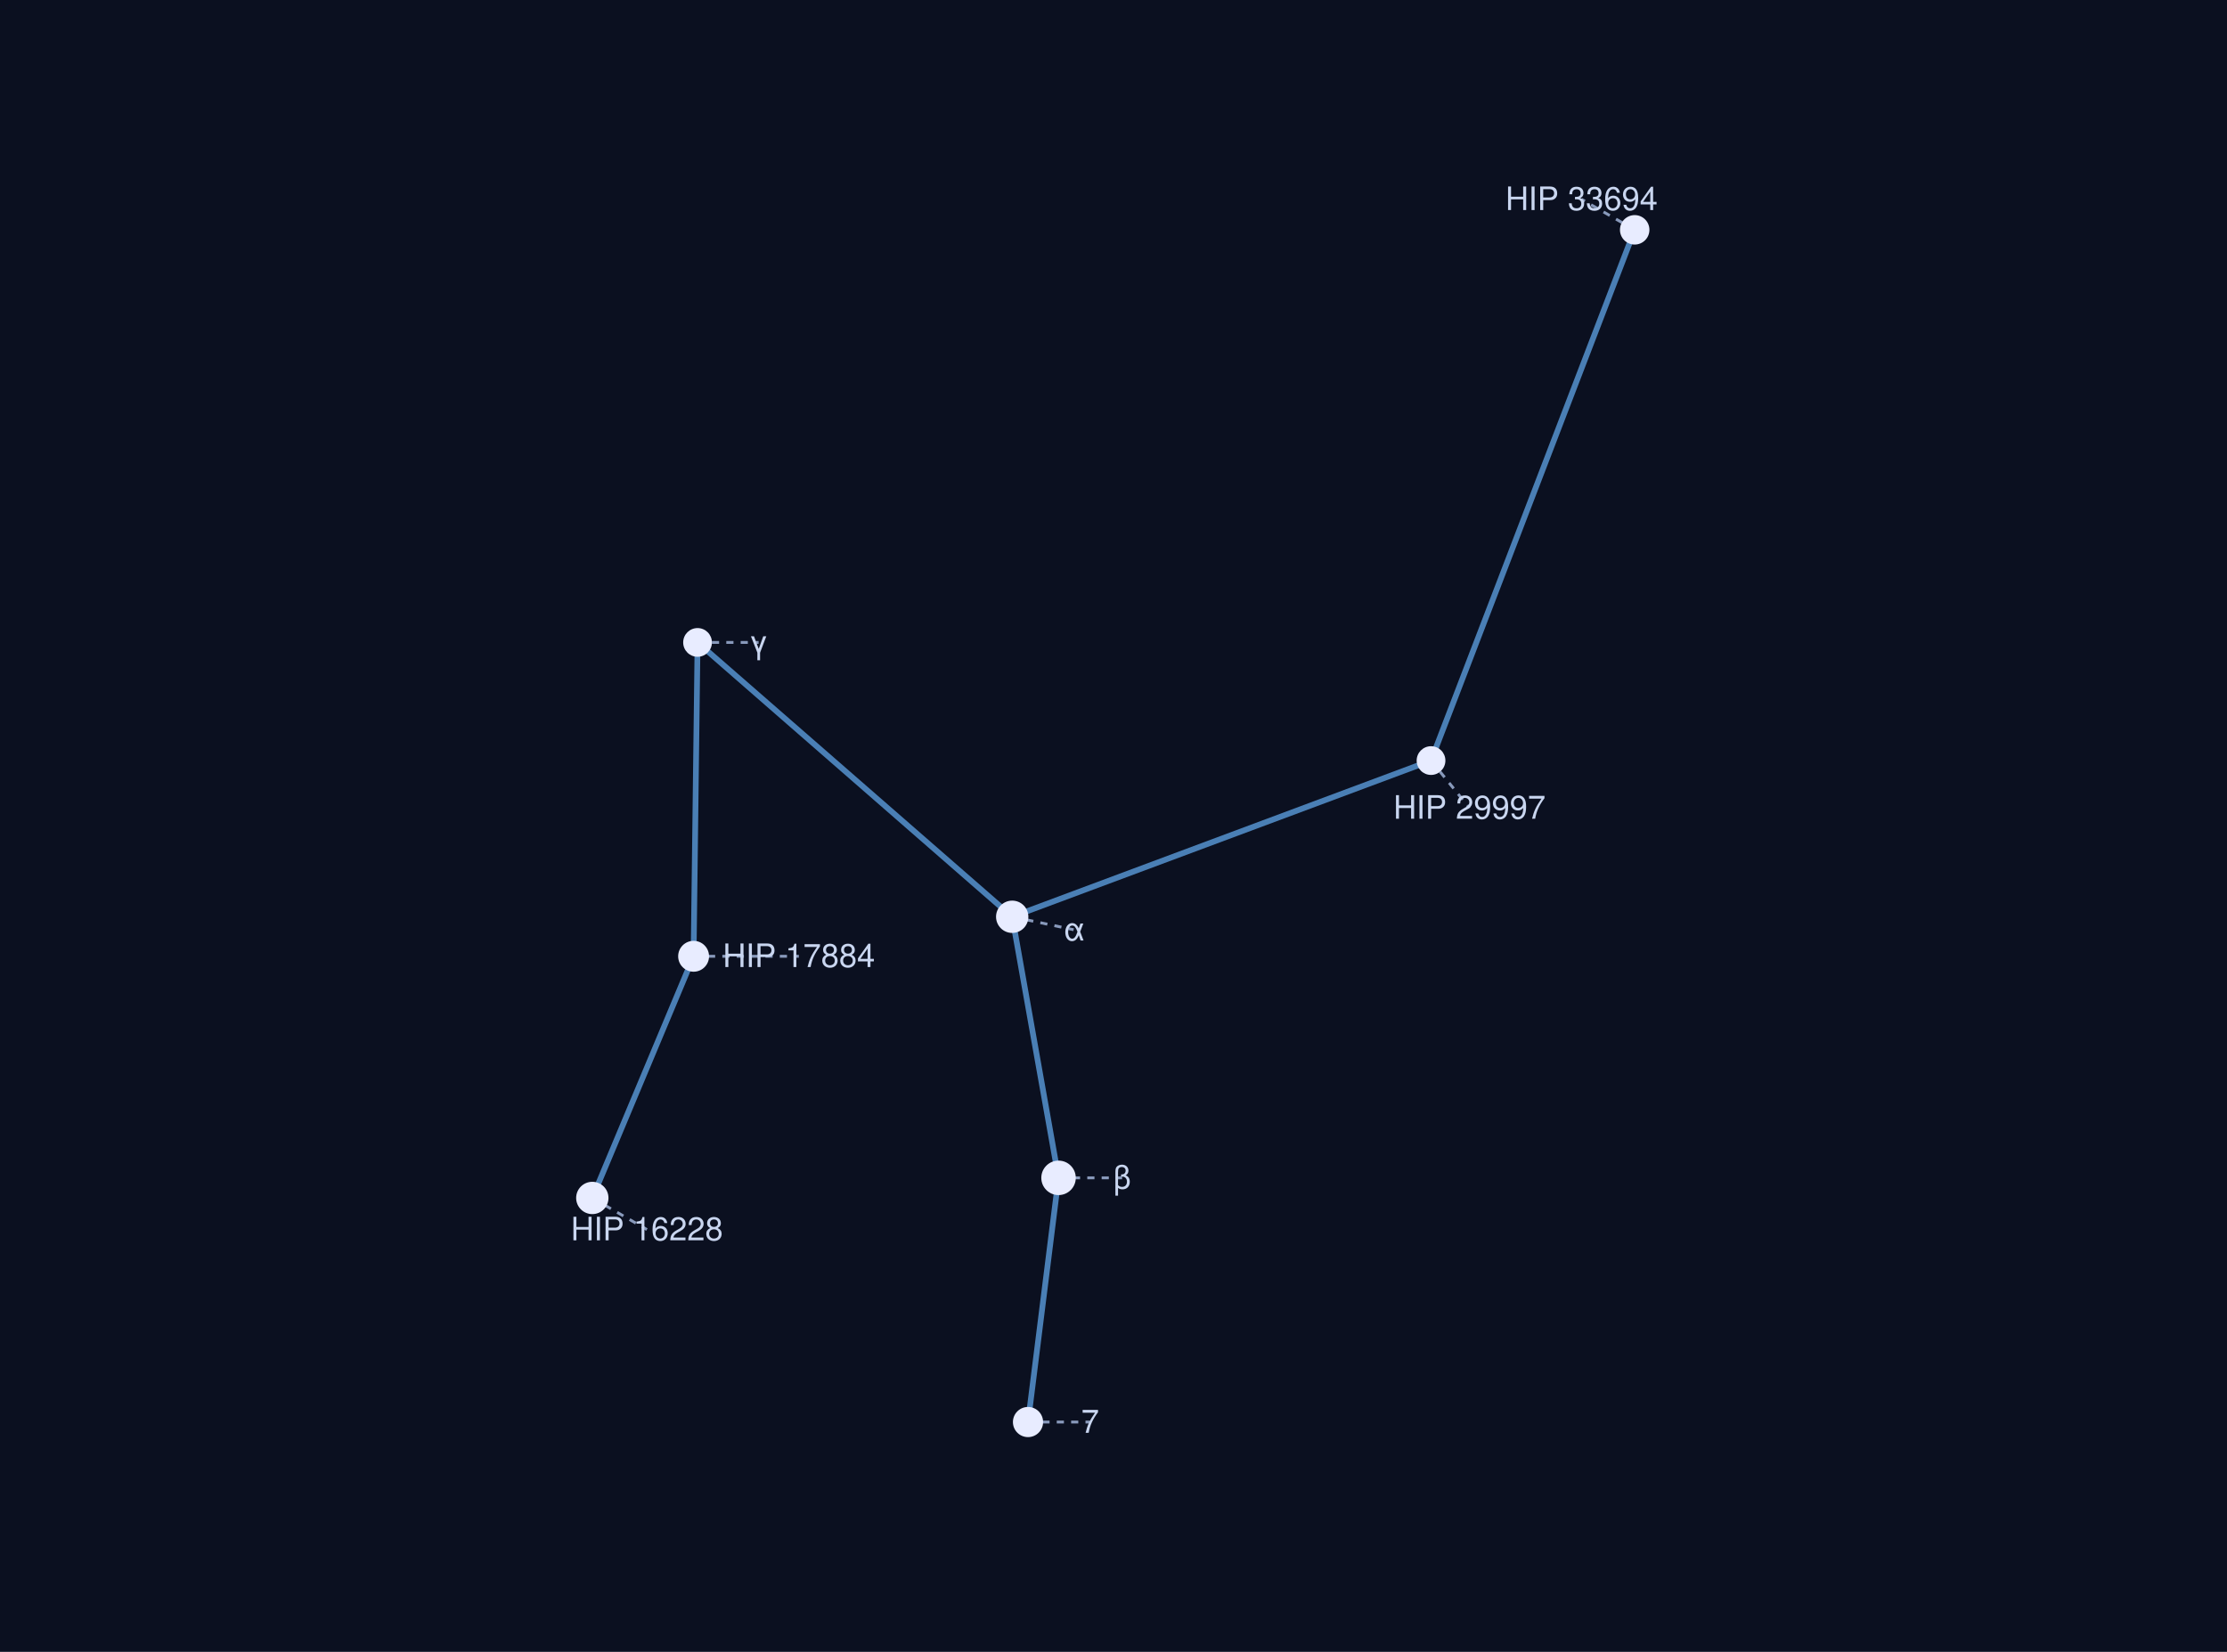
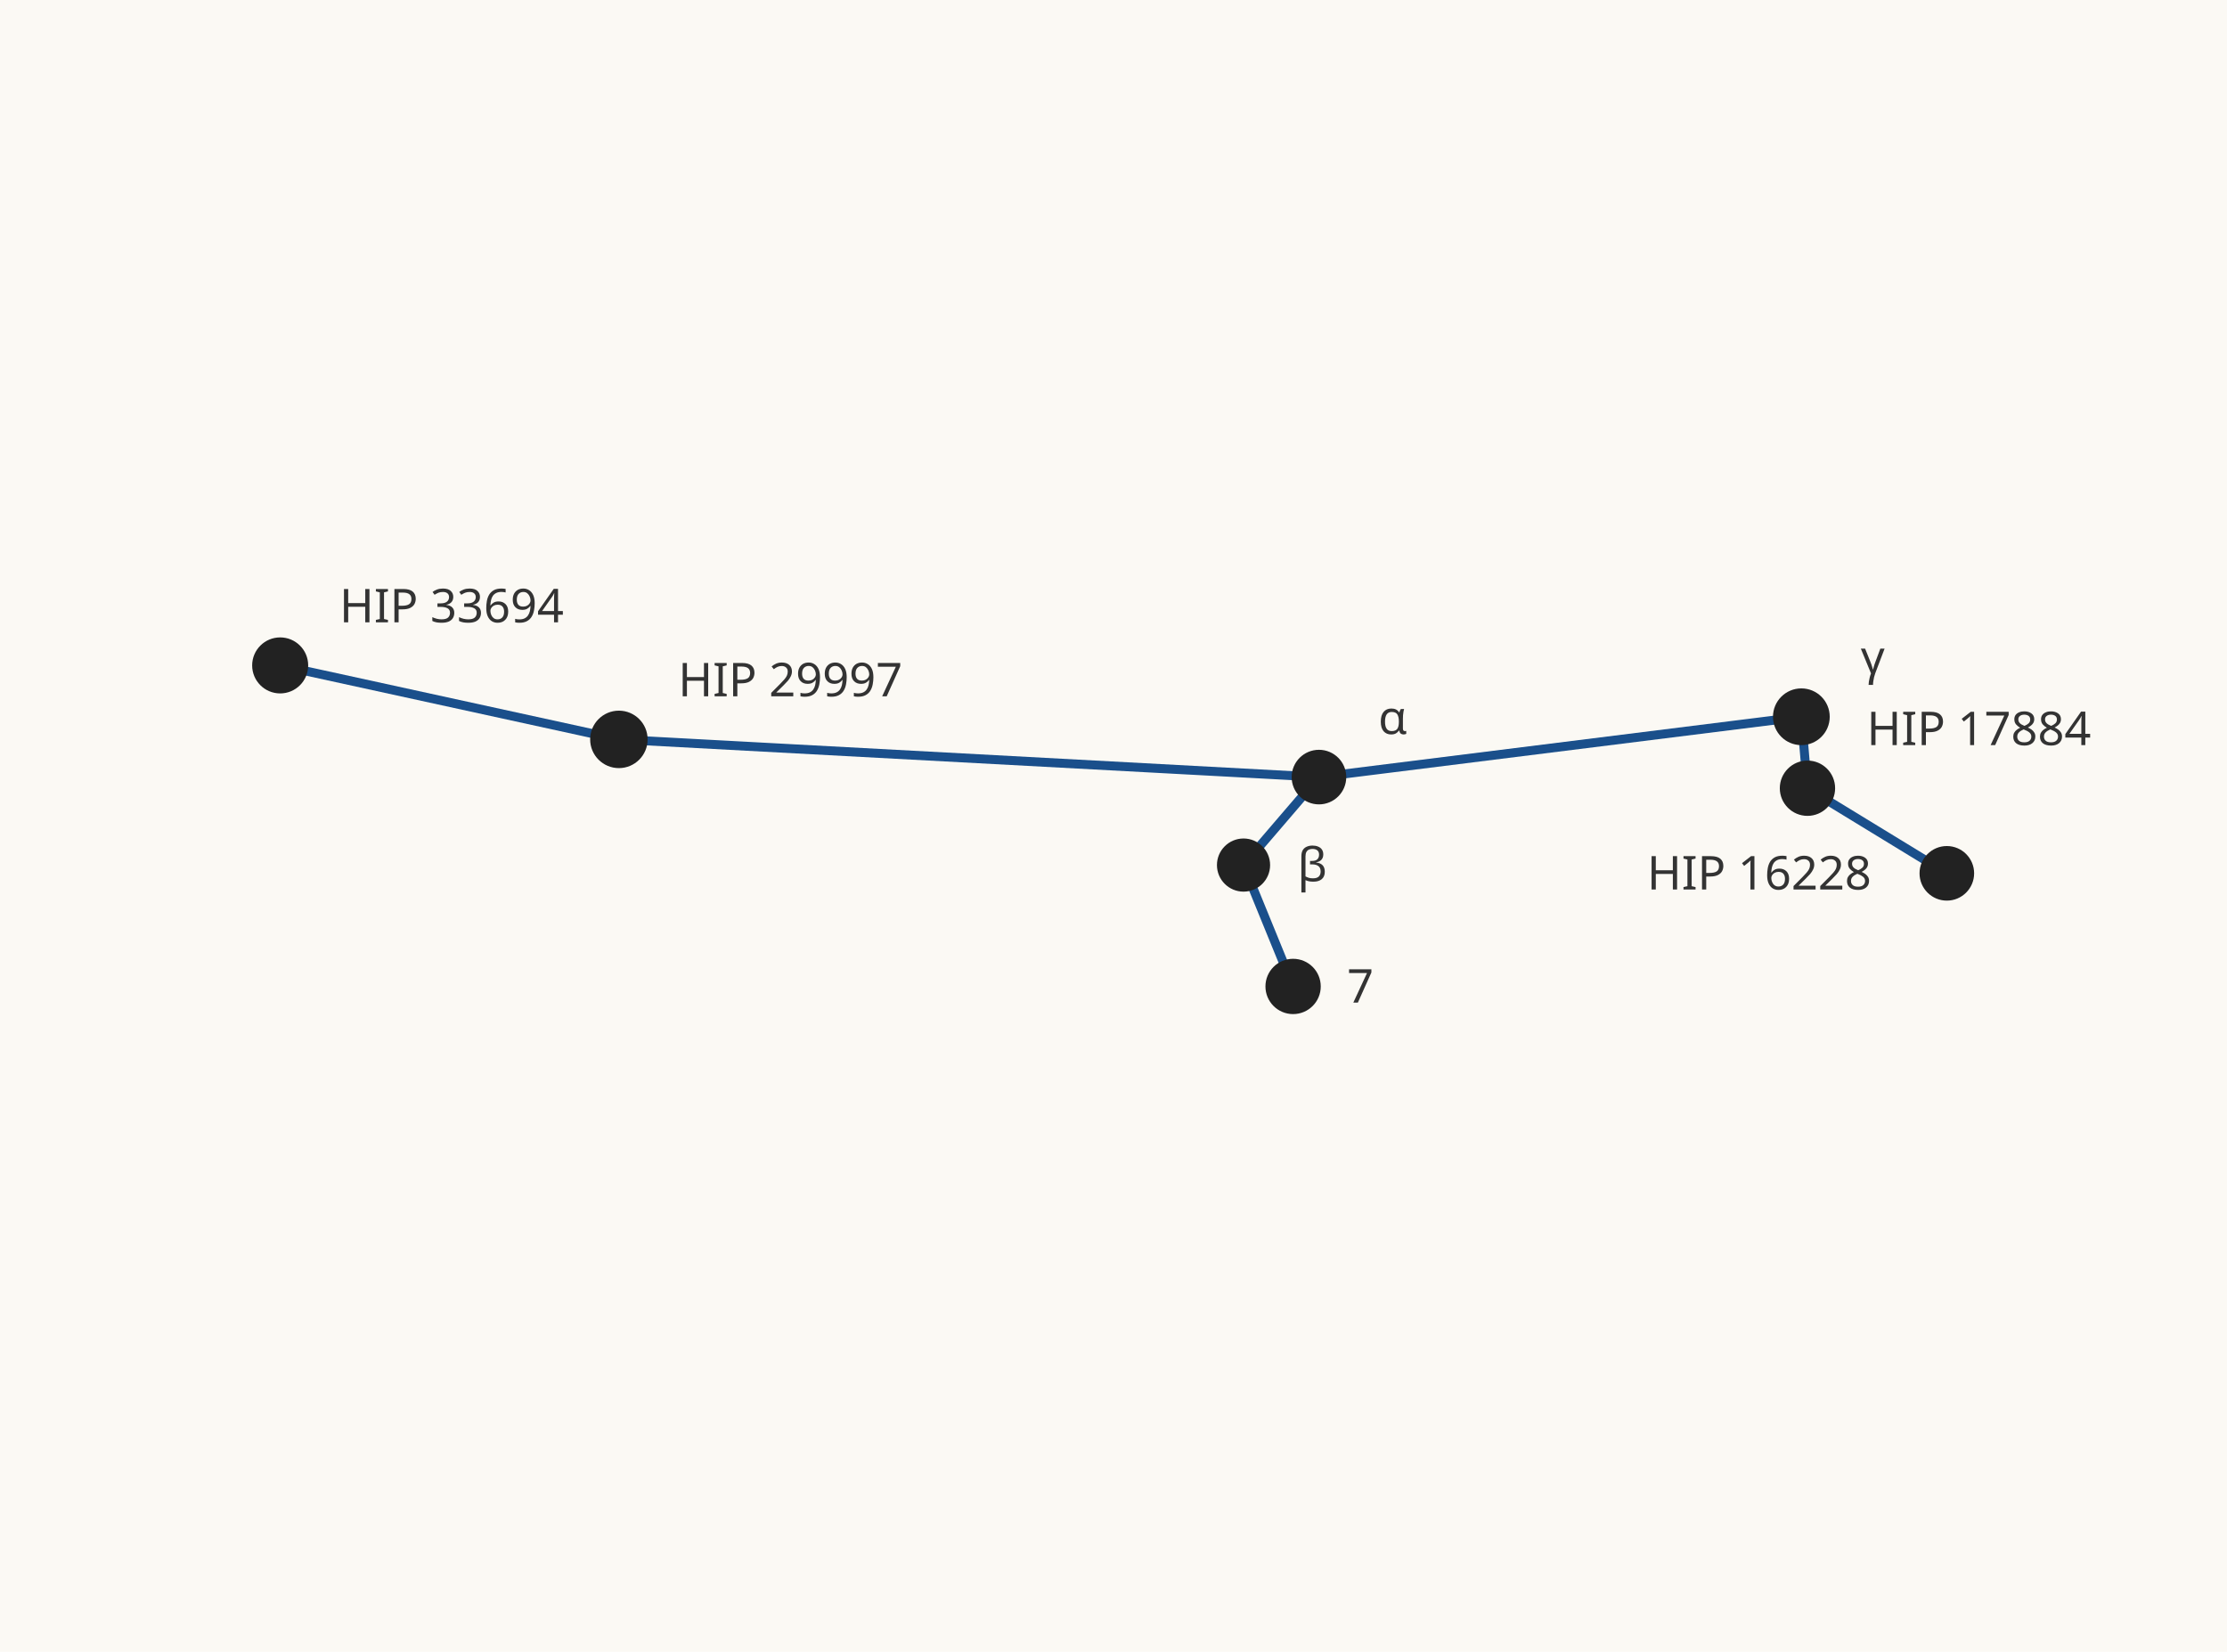
- <svg xmlns="http://www.w3.org/2000/svg" viewBox="0 0 620 460" width="620" height="460">
-   <rect width="620" height="460" fill="#0b1020" />
-   <line x1="455.1" y1="64.0" x2="398.4" y2="211.8" stroke="#4a7fb5" stroke-width="1.6" />
-   <line x1="398.4" y1="211.8" x2="281.8" y2="255.3" stroke="#4a7fb5" stroke-width="1.6" />
-   <line x1="281.8" y1="255.3" x2="294.7" y2="328.0" stroke="#4a7fb5" stroke-width="1.6" />
-   <line x1="294.7" y1="328.0" x2="286.2" y2="396.0" stroke="#4a7fb5" stroke-width="1.6" />
-   <line x1="281.8" y1="255.3" x2="194.2" y2="178.9" stroke="#4a7fb5" stroke-width="1.6" />
-   <line x1="194.2" y1="178.9" x2="193.1" y2="266.3" stroke="#4a7fb5" stroke-width="1.6" />
-   <line x1="193.1" y1="266.3" x2="164.9" y2="333.6" stroke="#4a7fb5" stroke-width="1.6" />
-   <line x1="164.9" y1="333.6" x2="180.1" y2="342.4" stroke="#8899bb" stroke-width="0.8" stroke-dasharray="2,2" />
-   <line x1="193.1" y1="266.3" x2="222.4" y2="266.3" stroke="#8899bb" stroke-width="0.8" stroke-dasharray="2,2" />
-   <line x1="194.2" y1="178.9" x2="211.2" y2="178.9" stroke="#8899bb" stroke-width="0.8" stroke-dasharray="2,2" />
-   <line x1="281.8" y1="255.3" x2="298.9" y2="258.9" stroke="#8899bb" stroke-width="0.8" stroke-dasharray="2,2" />
-   <line x1="286.2" y1="396.0" x2="303.5" y2="396.0" stroke="#8899bb" stroke-width="0.8" stroke-dasharray="2,2" />
-   <line x1="294.7" y1="328.0" x2="312.4" y2="328.0" stroke="#8899bb" stroke-width="0.8" stroke-dasharray="2,2" />
-   <line x1="398.4" y1="211.8" x2="409.1" y2="225.0" stroke="#8899bb" stroke-width="0.8" stroke-dasharray="2,2" />
-   <line x1="455.1" y1="64.0" x2="440.3" y2="55.5" stroke="#8899bb" stroke-width="0.8" stroke-dasharray="2,2" />
-   <circle cx="164.9" cy="333.6" r="4.5" fill="#e8ecff" />
-   <text x="180.1" y="345.4" font-family="Helvetica,Arial" font-size="9" fill="#c9d6f0" text-anchor="middle">HIP 16228</text>
-   <circle cx="193.1" cy="266.3" r="4.3" fill="#e8ecff" />
-   <text x="222.4" y="269.3" font-family="Helvetica,Arial" font-size="9" fill="#c9d6f0" text-anchor="middle">HIP 17884</text>
-   <circle cx="194.2" cy="178.9" r="4.0" fill="#e8ecff" />
-   <text x="211.2" y="181.9" font-family="Helvetica,Arial" font-size="9" fill="#c9d6f0" text-anchor="middle">γ</text>
-   <circle cx="281.8" cy="255.3" r="4.5" fill="#e8ecff" />
-   <text x="298.9" y="261.9" font-family="Helvetica,Arial" font-size="9" fill="#c9d6f0" text-anchor="middle">α</text>
-   <circle cx="286.2" cy="396.0" r="4.2" fill="#e8ecff" />
-   <text x="303.5" y="399.0" font-family="Helvetica,Arial" font-size="9" fill="#c9d6f0" text-anchor="middle">7</text>
-   <circle cx="294.7" cy="328.0" r="4.8" fill="#e8ecff" />
-   <text x="312.4" y="331.0" font-family="Helvetica,Arial" font-size="9" fill="#c9d6f0" text-anchor="middle">β</text>
-   <circle cx="398.4" cy="211.8" r="4.0" fill="#e8ecff" />
-   <text x="409.1" y="228.0" font-family="Helvetica,Arial" font-size="9" fill="#c9d6f0" text-anchor="middle">HIP 29997</text>
-   <circle cx="455.1" cy="64.0" r="4.1" fill="#e8ecff" />
-   <text x="440.3" y="58.5" font-family="Helvetica,Arial" font-size="9" fill="#c9d6f0" text-anchor="middle">HIP 33694</text>
+ <svg xmlns="http://www.w3.org/2000/svg" viewBox="0 0 620 460" width="620" height="460" role="img" aria-label="Figure de la constellation Girafe">
+   <rect width="620" height="460" fill="#fbf9f4" />
+   <line x1="78.0" y1="185.3" x2="172.3" y2="205.9" stroke="#1a4f8b" stroke-width="2.5" stroke-linecap="round" />
+   <line x1="172.3" y1="205.9" x2="367.2" y2="216.4" stroke="#1a4f8b" stroke-width="2.5" stroke-linecap="round" />
+   <line x1="367.2" y1="216.4" x2="346.2" y2="240.9" stroke="#1a4f8b" stroke-width="2.5" stroke-linecap="round" />
+   <line x1="346.2" y1="240.9" x2="360.0" y2="274.7" stroke="#1a4f8b" stroke-width="2.5" stroke-linecap="round" />
+   <line x1="367.2" y1="216.4" x2="501.5" y2="199.6" stroke="#1a4f8b" stroke-width="2.5" stroke-linecap="round" />
+   <line x1="501.5" y1="199.6" x2="503.2" y2="219.5" stroke="#1a4f8b" stroke-width="2.5" stroke-linecap="round" />
+   <line x1="503.2" y1="219.5" x2="542.0" y2="243.2" stroke="#1a4f8b" stroke-width="2.5" stroke-linecap="round" />
+   <circle cx="542.0" cy="243.2" r="7.6" fill="#222" />
+   <circle cx="503.2" cy="219.5" r="7.7" fill="#222" />
+   <circle cx="501.5" cy="199.6" r="7.9" fill="#222" />
+   <circle cx="367.2" cy="216.4" r="7.6" fill="#222" />
+   <circle cx="360.0" cy="274.7" r="7.7" fill="#222" />
+   <circle cx="346.2" cy="240.9" r="7.4" fill="#222" />
+   <circle cx="172.3" cy="205.9" r="8.0" fill="#222" />
+   <circle cx="78.0" cy="185.3" r="7.8" fill="#222" />
+   <text x="521.0" y="247.7" font-family="system-ui,sans-serif" font-size="13" fill="#333" text-anchor="end">HIP 16228</text>
+   <text x="519.7" y="207.5" font-family="system-ui,sans-serif" font-size="13" fill="#333" text-anchor="start">HIP 17884</text>
+   <text x="518.0" y="187.6" font-family="system-ui,sans-serif" font-size="13" fill="#333" text-anchor="start">γ</text>
+   <text x="383.7" y="204.4" font-family="system-ui,sans-serif" font-size="13" fill="#333" text-anchor="start">α</text>
+   <text x="375.0" y="279.2" font-family="system-ui,sans-serif" font-size="13" fill="#333" text-anchor="start">7</text>
+   <text x="361.2" y="245.4" font-family="system-ui,sans-serif" font-size="13" fill="#333" text-anchor="start">β</text>
+   <text x="188.8" y="193.9" font-family="system-ui,sans-serif" font-size="13" fill="#333" text-anchor="start">HIP 29997</text>
+   <text x="94.5" y="173.3" font-family="system-ui,sans-serif" font-size="13" fill="#333" text-anchor="start">HIP 33694</text>
</svg>
